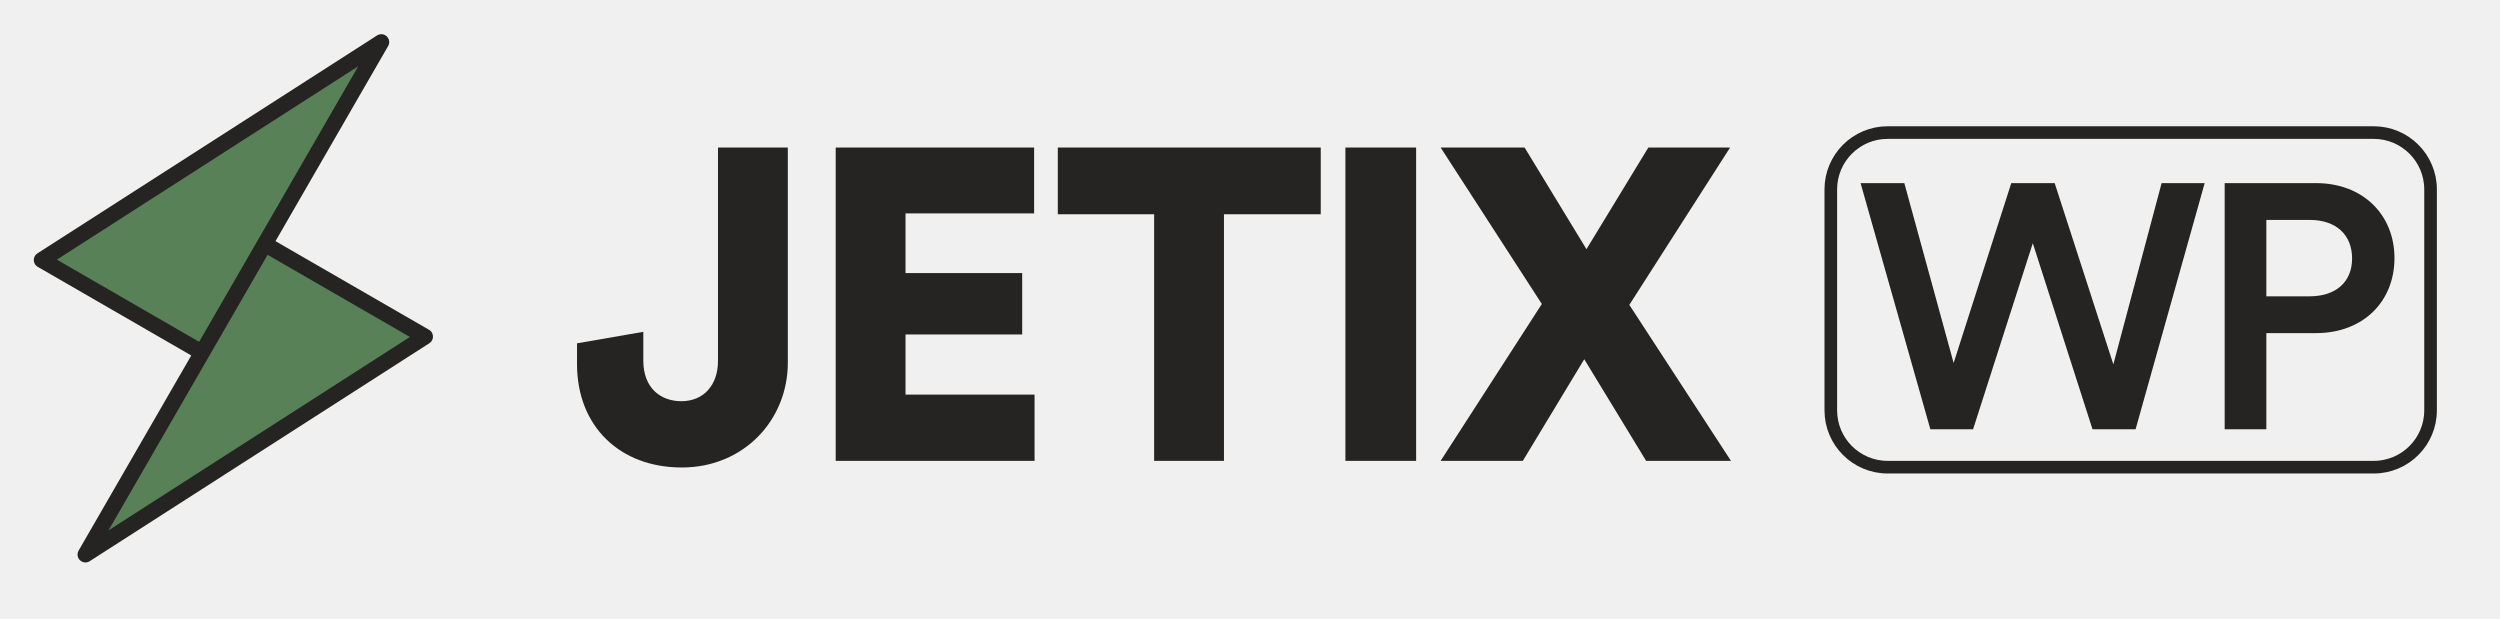
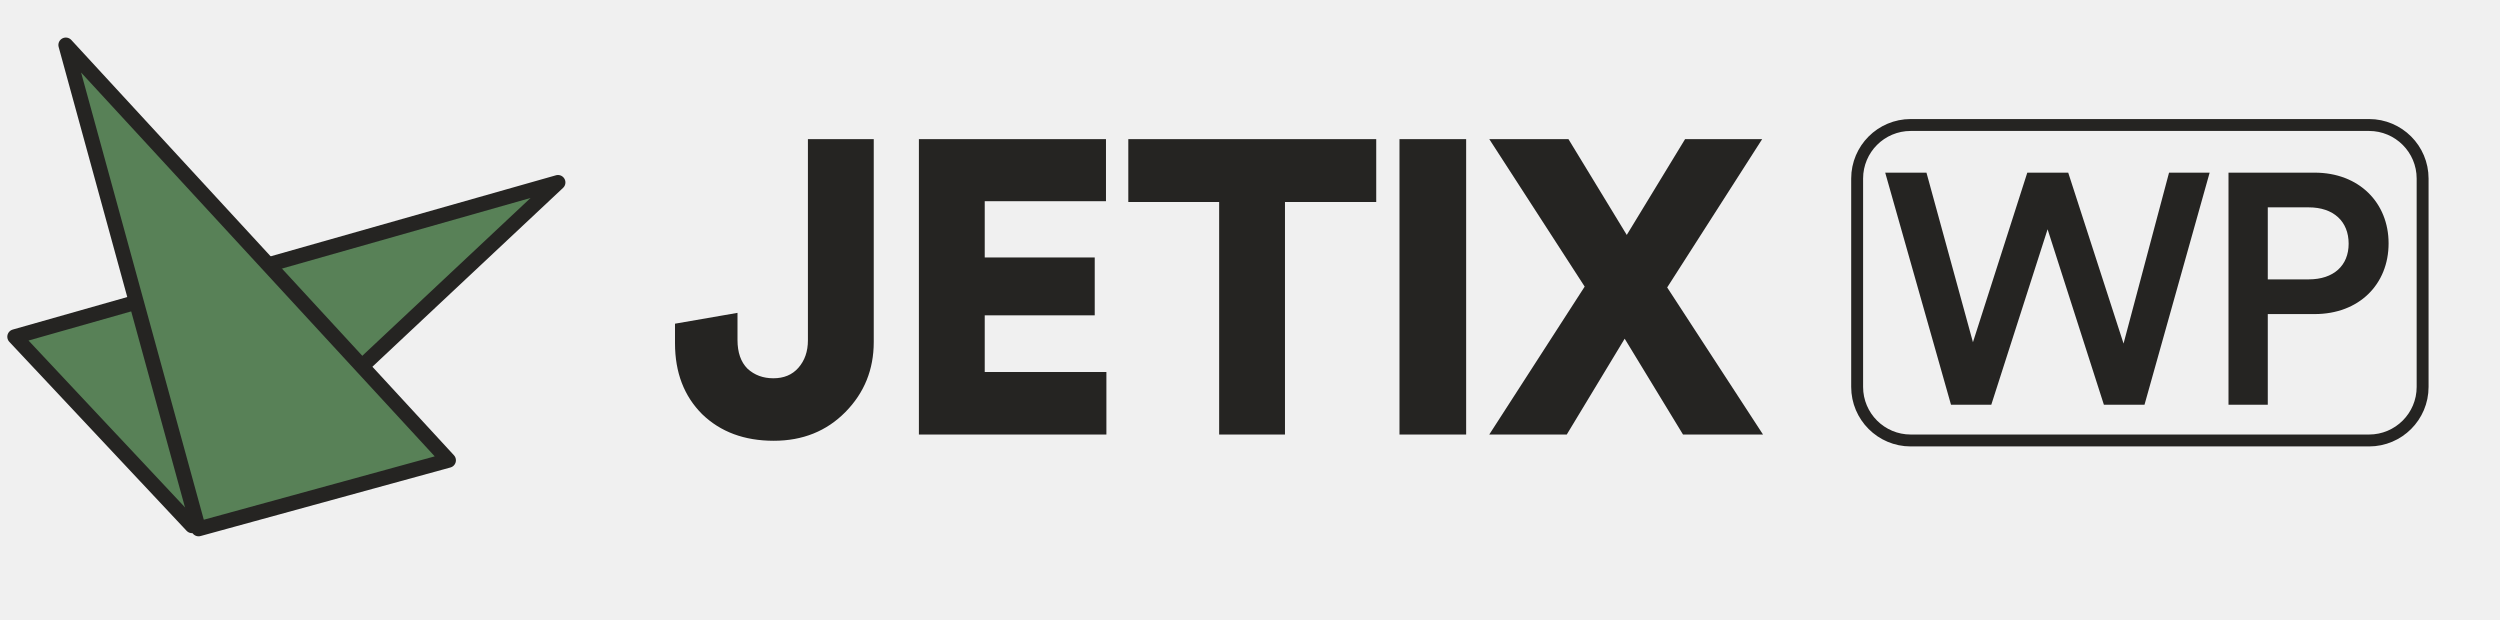
- <svg xmlns="http://www.w3.org/2000/svg" width="396" height="98" viewBox="0 0 396 98" fill="none">
-   <g clip-path="url(#clip0_453_5)">
-     <path d="M60.401 6.665L32.004 55.85L6.603 41.185L60.401 6.665ZM13.534 87.84L41.931 38.655L67.332 53.32L13.534 87.84Z" fill="#588157" stroke="#252422" stroke-width="2.5" stroke-linecap="round" stroke-linejoin="round" />
-     <path d="M91.4 57.67V54.38L101.9 52.56V57.11C101.9 61.52 104.7 63.55 107.92 63.55C111.56 63.55 113.73 60.89 113.73 57.18V23.37H124.79V57.46C124.79 66.49 117.86 74.05 107.99 74.05C98.19 74.05 91.4 67.54 91.4 57.67ZM163.875 73H132.375V23.37H163.805V33.8H143.435V43.25H161.915V52.98H143.435V62.5H163.875V73ZM209.206 33.94H193.876V73H182.816V33.94H167.556V23.37H209.206V33.94ZM224.313 73H213.113V23.37H224.313V73ZM274.046 23.37L258.086 48.29L274.186 73H260.746L250.946 56.9L241.216 73H228.196L244.226 48.15L228.196 23.37H241.496L251.296 39.47L261.096 23.37H274.046Z" fill="#252422" />
-     <rect x="290" y="21" width="95" height="53" rx="9" stroke="#252422" stroke-width="2" />
-     <path d="M334.755 57.715L342.4 29.005H349.22L338.275 68H331.455L321.995 38.52L312.535 68H305.77L294.715 29.005H301.645L309.455 57.495L318.585 29.005H325.46L334.755 57.715ZM358.988 46.935H365.863C370.043 46.935 372.573 44.625 372.573 40.94C372.573 37.2 370.043 34.835 365.863 34.835H358.988V46.935ZM366.853 52.765H358.988V68H352.388V29.005H366.853C374.333 29.005 379.283 34.065 379.283 40.885C379.283 47.76 374.333 52.765 366.853 52.765Z" fill="#252422" />
+ <svg xmlns="http://www.w3.org/2000/svg" width="420" height="104" viewBox="0 0 420 104" fill="none">
+   <g clip-path="url(#clip0_546_2)">
+     <path d="M113.4 57.67V54.38L123.9 52.56V57.11C123.9 59.21 124.46 60.82 125.58 61.94C126.747 63.013 128.193 63.55 129.92 63.55C131.693 63.55 133.093 62.967 134.12 61.8C135.193 60.587 135.73 59.047 135.73 57.18V23.37H146.79V57.46C146.79 62.08 145.203 66 142.03 69.22C138.857 72.44 134.843 74.05 129.99 74.05C125.043 74.05 121.03 72.557 117.95 69.57C114.917 66.537 113.4 62.57 113.4 57.67ZM185.875 73H154.375V23.37H185.805V33.8H165.435V43.25H183.915V52.98H165.435V62.5H185.875V73ZM231.206 33.94H215.876V73H204.816V33.94H189.556V23.37H231.206V33.94ZM246.313 73H235.113V23.37H246.313V73ZM296.046 23.37L280.086 48.29L296.186 73H282.746L272.946 56.9L263.216 73H250.196L266.226 48.15L250.196 23.37H263.496L273.296 39.47L283.096 23.37H296.046Z" fill="#252422" />
+     <rect x="312" y="21" width="95" height="53" rx="9" stroke="#252422" stroke-width="2" />
+     <path d="M356.755 57.715L364.4 29.005H371.22L360.275 68H353.455L343.995 38.52L334.535 68H327.77L316.715 29.005H323.645L331.455 57.495L340.585 29.005H347.46L356.755 57.715ZM380.988 46.935H387.863C392.043 46.935 394.573 44.625 394.573 40.94C394.573 37.2 392.043 34.835 387.863 34.835H380.988V46.935ZM388.853 52.765H380.988V68H374.388V29.005H388.853C396.333 29.005 401.283 34.065 401.283 40.885C401.283 47.76 396.333 52.765 388.853 52.765Z" fill="#252422" />
+     <path d="M93.741 30.651L32.26 88.321L2.477 56.571L93.741 30.651Z" fill="#588157" stroke="#252422" stroke-width="2.5" stroke-linecap="round" stroke-linejoin="round" />
+     <path d="M11.058 7.559L33.363 88.85L75.344 77.331L11.058 7.559Z" fill="#588157" stroke="#252422" stroke-width="2.5" stroke-linecap="round" stroke-linejoin="round" />
  </g>
  <defs>
-     <clipPath id="clip0_453_5">
-       <rect width="396" height="98" fill="white" />
+     <clipPath id="clip0_546_2">
+       <rect width="420" height="103.939" fill="white" />
    </clipPath>
  </defs>
</svg>
